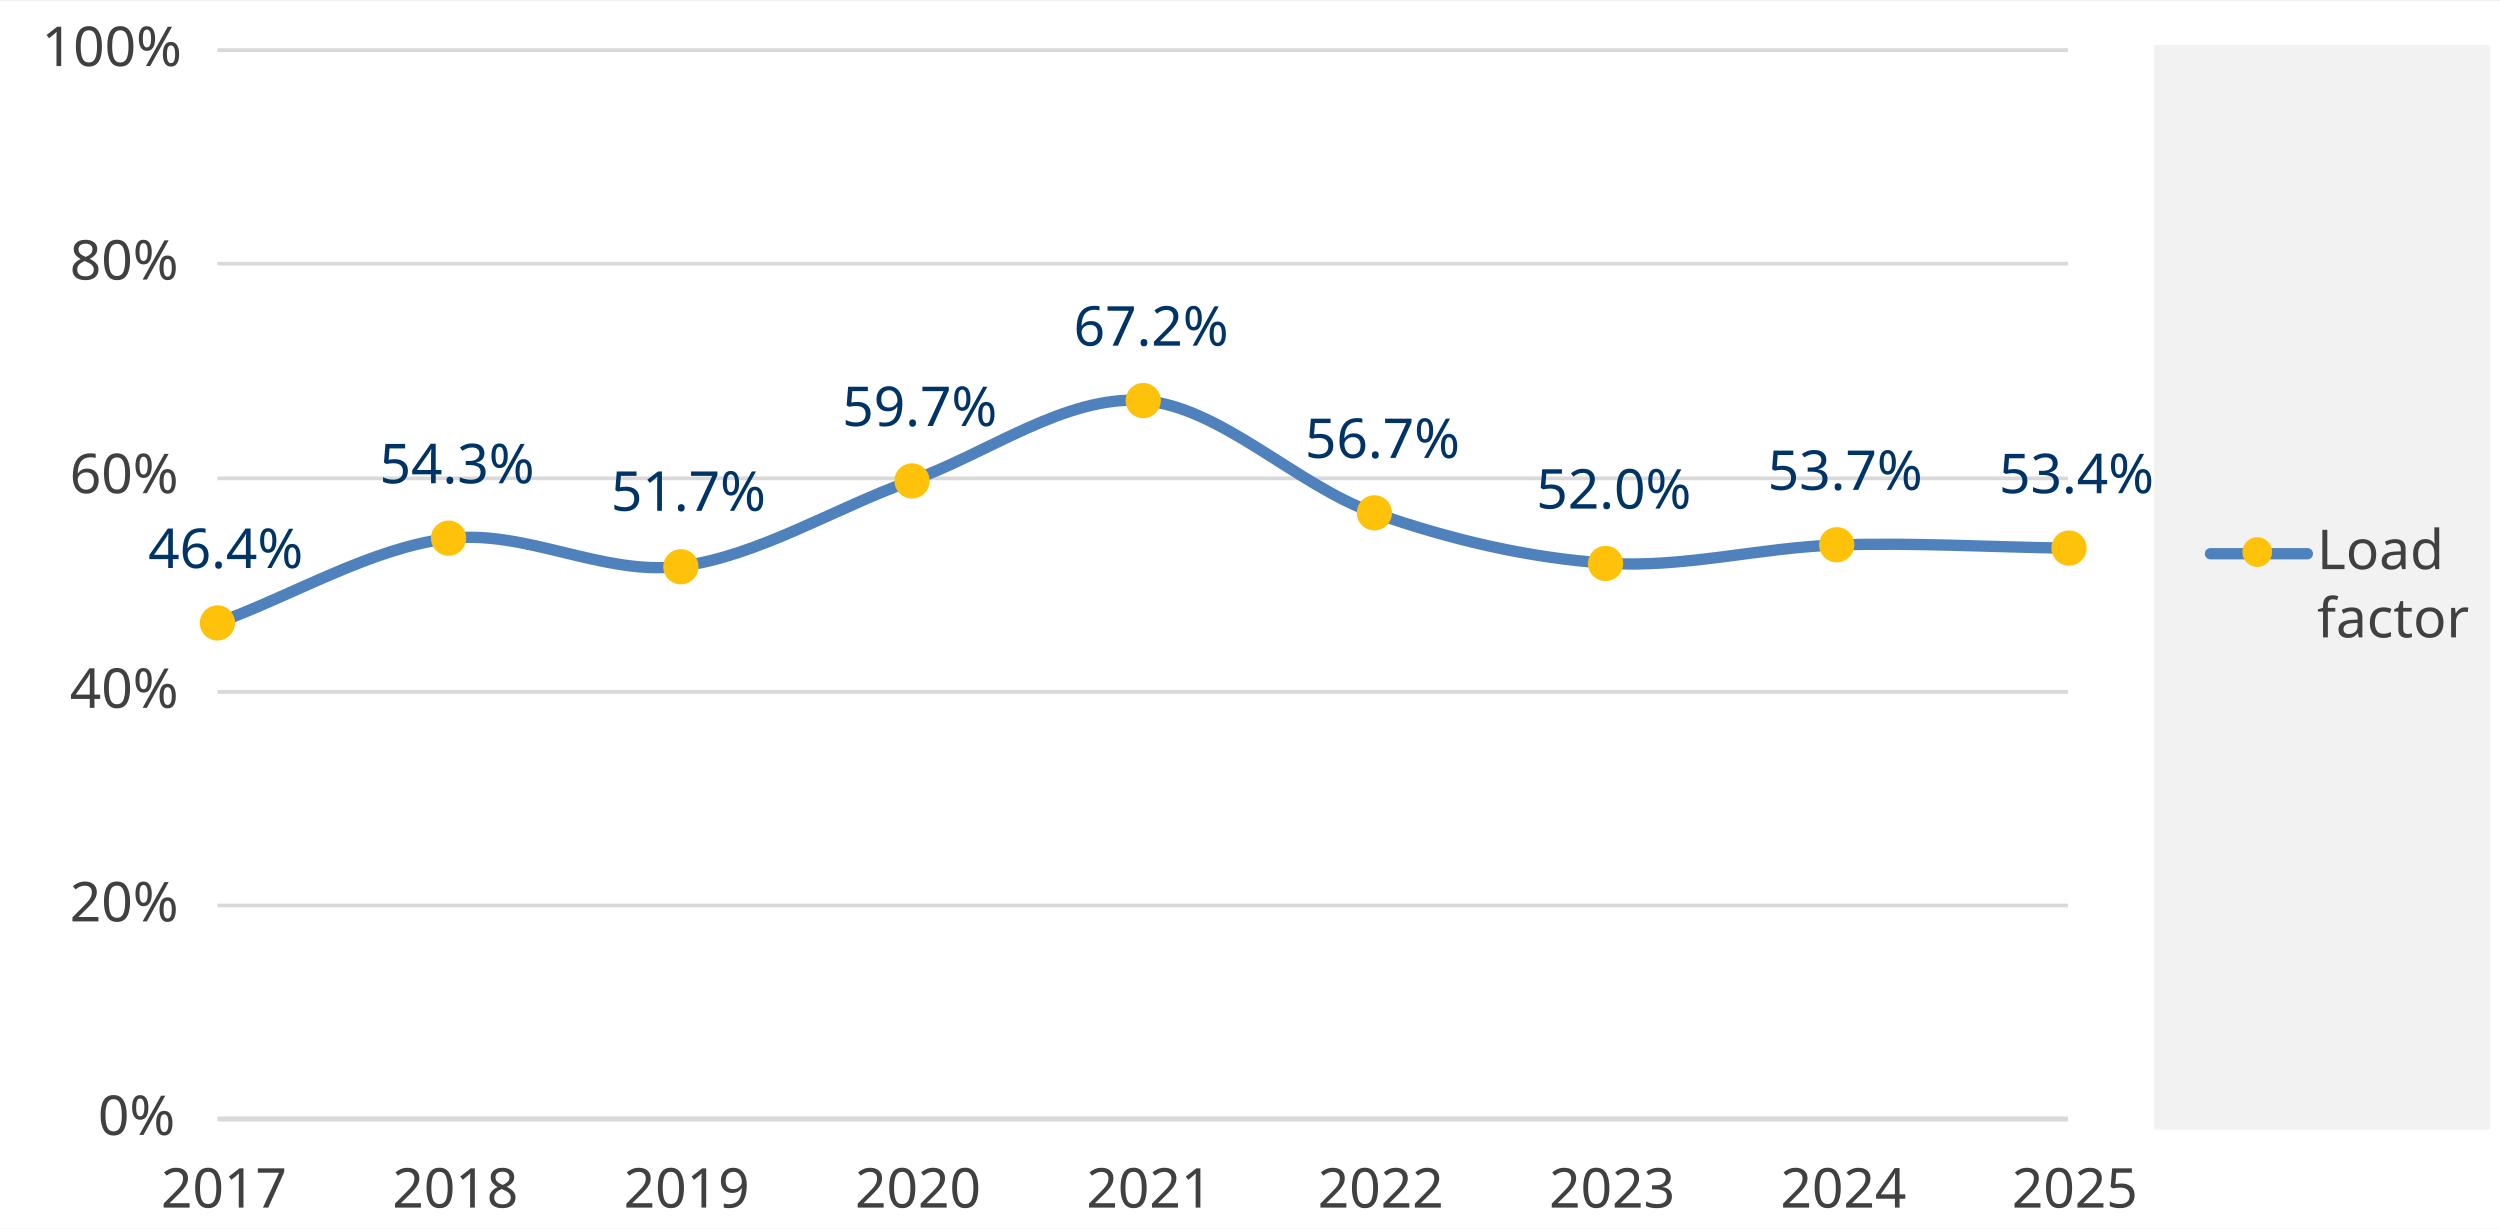
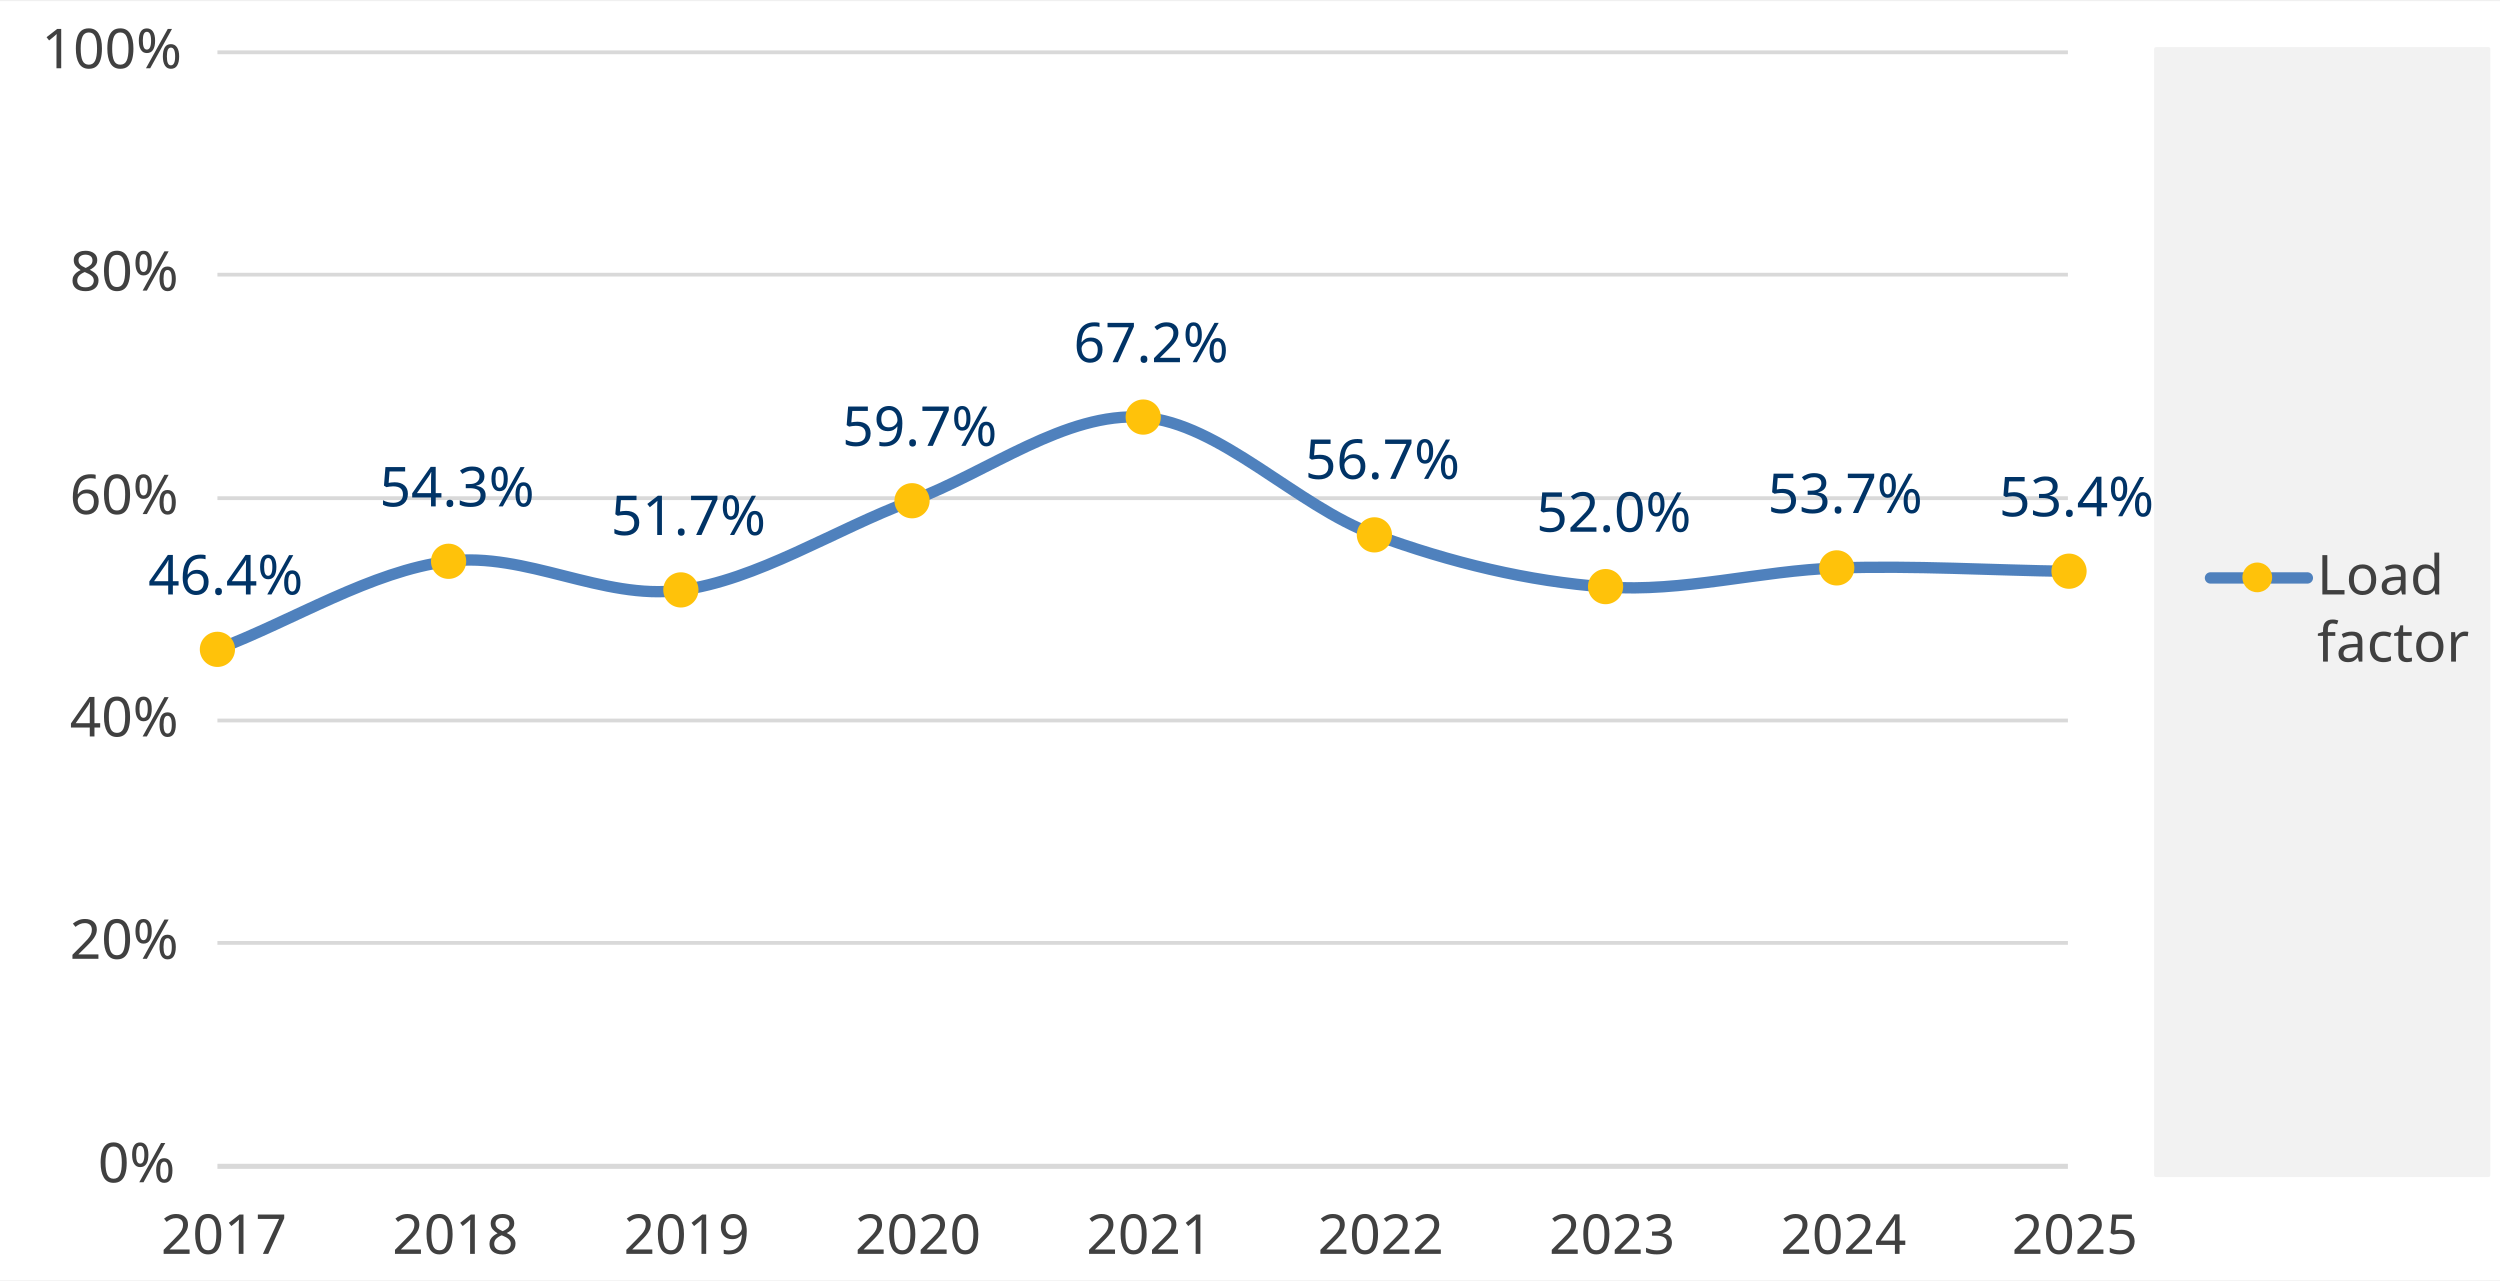
- <svg xmlns="http://www.w3.org/2000/svg" width="2271" height="1116" xml:space="preserve" overflow="hidden">
+ <svg xmlns="http://www.w3.org/2000/svg" width="2271" height="1163" xml:space="preserve" overflow="hidden">
  <defs>
    <clipPath id="clip0">
-       <rect x="688" y="50" width="2271" height="1116" />
+       <rect x="677" y="50" width="2271" height="1163" />
    </clipPath>
  </defs>
-   <g clip-path="url(#clip0)" transform="translate(-688 -50)">
-     <rect x="688" y="51" width="2271" height="1115" fill="#FFFFFF" />
+   <g clip-path="url(#clip0)" transform="translate(-677 -50)">
+     <rect x="677" y="51" width="2271" height="1162" fill="#FFFFFF" />
    <g>
-       <path d="M885.5 872.529 2566.5 872.529M885.5 678.522 2566.5 678.522M885.5 484.516 2566.5 484.516M885.5 289.51 2566.5 289.51M885.5 95.5 2566.5 95.5" stroke="#D9D9D9" stroke-width="3.438" stroke-linejoin="round" stroke-miterlimit="10" fill="none" />
+       <path d="M874.5 906.53 2555.5 906.53M874.5 704.523 2555.5 704.523M874.5 502.517 2555.5 502.517M874.5 299.51 2555.5 299.51M874.5 97.5 2555.5 97.5" stroke="#D9D9D9" stroke-width="3.438" stroke-linejoin="round" stroke-miterlimit="10" fill="none" />
    </g>
    <g>
-       <path d="M885.5 1066.5 2566.5 1066.5" stroke="#D9D9D9" stroke-width="4.583" stroke-linejoin="round" stroke-miterlimit="10" fill="none" fill-rule="evenodd" />
+       <path d="M874.5 1109.5 2555.5 1109.5" stroke="#D9D9D9" stroke-width="4.583" stroke-linejoin="round" stroke-miterlimit="10" fill="none" fill-rule="evenodd" />
    </g>
    <g>
-       <path d="M885 616C955.083 590.408 1025.17 547.81 1095.25 539.226 1165.33 530.641 1235.42 573.24 1305.5 564.493 1375.58 555.746 1445.67 511.852 1515.75 486.746 1585.83 461.641 1655.92 409 1726 413.859 1796.08 418.718 1866.17 491.281 1936.25 515.901 2006.33 540.521 2076.42 556.718 2146.5 561.578 2216.58 566.437 2286.67 547.324 2356.75 545.056 2426.83 542.789 2496.92 547 2567 547.972" stroke="#4F81BD" stroke-width="10.312" stroke-linecap="round" stroke-linejoin="round" stroke-miterlimit="10" fill="none" />
+       <path d="M874 640C944.083 613.296 1014.17 568.845 1084.25 559.887 1154.33 550.93 1224.42 595.38 1294.5 586.253 1364.58 577.127 1434.67 531.324 1504.75 505.127 1574.83 478.929 1644.92 424 1715 429.07 1785.08 434.14 1855.17 509.859 1925.25 535.549 1995.33 561.239 2065.42 578.141 2135.5 583.211 2205.58 588.282 2275.67 568.338 2345.75 565.972 2415.83 563.606 2485.92 568 2556 569.014" stroke="#4F81BD" stroke-width="10.312" stroke-linecap="round" stroke-linejoin="round" stroke-miterlimit="10" fill="none" />
    </g>
    <g>
-       <path d="M901.5 615.875C901.5 624.712 894.336 631.875 885.5 631.875 876.664 631.875 869.5 624.712 869.5 615.875 869.5 607.039 876.664 599.875 885.5 599.875 894.336 599.875 901.5 607.039 901.5 615.875Z" fill="#FFC20A" />
-       <path d="M1111.5 538.875C1111.5 547.712 1104.34 554.875 1095.5 554.875 1086.66 554.875 1079.5 547.712 1079.5 538.875 1079.5 530.039 1086.66 522.875 1095.5 522.875 1104.34 522.875 1111.5 530.039 1111.5 538.875Z" fill="#FFC20A" />
-       <path d="M1322.5 564.875C1322.5 573.711 1315.34 580.875 1306.5 580.875 1297.66 580.875 1290.5 573.711 1290.5 564.875 1290.5 556.038 1297.66 548.875 1306.5 548.875 1315.34 548.875 1322.5 556.038 1322.5 564.875Z" fill="#FFC20A" />
-       <path d="M1532.5 486.875C1532.5 495.711 1525.34 502.875 1516.5 502.875 1507.66 502.875 1500.5 495.711 1500.5 486.875 1500.5 478.038 1507.66 470.875 1516.5 470.875 1525.34 470.875 1532.5 478.038 1532.5 486.875Z" fill="#FFC20A" />
-       <path d="M1742.5 413.875C1742.5 422.711 1735.34 429.875 1726.5 429.875 1717.66 429.875 1710.5 422.711 1710.5 413.875 1710.5 405.039 1717.66 397.875 1726.5 397.875 1735.34 397.875 1742.5 405.039 1742.5 413.875Z" fill="#FFC20A" />
-       <path d="M1952.5 515.875C1952.5 524.712 1945.34 531.875 1936.5 531.875 1927.66 531.875 1920.5 524.712 1920.5 515.875 1920.5 507.039 1927.66 499.875 1936.5 499.875 1945.34 499.875 1952.5 507.039 1952.5 515.875Z" fill="#FFC20A" />
-       <path d="M2162.5 561.875C2162.5 570.711 2155.34 577.875 2146.5 577.875 2137.66 577.875 2130.5 570.711 2130.5 561.875 2130.5 553.038 2137.66 545.875 2146.5 545.875 2155.34 545.875 2162.5 553.038 2162.5 561.875Z" fill="#FFC20A" />
-       <path d="M2372.5 544.875C2372.5 553.711 2365.34 560.875 2356.5 560.875 2347.66 560.875 2340.5 553.711 2340.5 544.875 2340.5 536.039 2347.66 528.875 2356.5 528.875 2365.34 528.875 2372.5 536.039 2372.5 544.875Z" fill="#FFC20A" />
-       <path d="M2583.5 547.875C2583.5 556.711 2576.34 563.875 2567.5 563.875 2558.66 563.875 2551.5 556.711 2551.5 547.875 2551.5 539.039 2558.66 531.875 2567.5 531.875 2576.34 531.875 2583.5 539.039 2583.5 547.875Z" fill="#FFC20A" />
+       <path d="M890.5 639.875C890.5 648.711 883.336 655.875 874.5 655.875 865.664 655.875 858.5 648.711 858.5 639.875 858.5 631.038 865.664 623.875 874.5 623.875 883.336 623.875 890.5 631.038 890.5 639.875Z" fill="#FFC20A" />
+       <path d="M1100.5 559.875C1100.5 568.712 1093.34 575.875 1084.5 575.875 1075.66 575.875 1068.5 568.712 1068.5 559.875 1068.5 551.039 1075.66 543.875 1084.5 543.875 1093.34 543.875 1100.5 551.039 1100.5 559.875Z" fill="#FFC20A" />
+       <path d="M1311.5 585.875C1311.5 594.711 1304.34 601.875 1295.5 601.875 1286.66 601.875 1279.5 594.711 1279.5 585.875 1279.5 577.038 1286.66 569.875 1295.5 569.875 1304.34 569.875 1311.5 577.038 1311.5 585.875Z" fill="#FFC20A" />
+       <path d="M1521.5 504.875C1521.5 513.712 1514.34 520.875 1505.5 520.875 1496.66 520.875 1489.5 513.712 1489.5 504.875 1489.5 496.039 1496.66 488.875 1505.5 488.875 1514.34 488.875 1521.5 496.039 1521.5 504.875Z" fill="#FFC20A" />
+       <path d="M1731.5 428.875C1731.5 437.712 1724.34 444.875 1715.5 444.875 1706.66 444.875 1699.5 437.712 1699.5 428.875 1699.5 420.039 1706.66 412.875 1715.5 412.875 1724.34 412.875 1731.5 420.039 1731.5 428.875Z" fill="#FFC20A" />
+       <path d="M1941.5 535.875C1941.5 544.711 1934.34 551.875 1925.5 551.875 1916.66 551.875 1909.5 544.711 1909.5 535.875 1909.5 527.039 1916.66 519.875 1925.5 519.875 1934.34 519.875 1941.5 527.039 1941.5 535.875Z" fill="#FFC20A" />
+       <path d="M2151.5 582.875C2151.5 591.712 2144.34 598.875 2135.5 598.875 2126.66 598.875 2119.5 591.712 2119.5 582.875 2119.5 574.039 2126.66 566.875 2135.5 566.875 2144.34 566.875 2151.5 574.039 2151.5 582.875Z" fill="#FFC20A" />
+       <path d="M2361.5 565.875C2361.5 574.711 2354.34 581.875 2345.5 581.875 2336.66 581.875 2329.5 574.711 2329.5 565.875 2329.5 557.038 2336.66 549.875 2345.5 549.875 2354.34 549.875 2361.5 557.038 2361.5 565.875Z" fill="#FFC20A" />
+       <path d="M2572.5 568.875C2572.5 577.711 2565.34 584.875 2556.5 584.875 2547.66 584.875 2540.5 577.711 2540.5 568.875 2540.5 560.039 2547.66 552.875 2556.5 552.875 2565.34 552.875 2572.5 560.039 2572.5 568.875Z" fill="#FFC20A" />
    </g>
    <g>
-       <text fill="#003366" font-family="Calibri,Calibri_MSFontService,sans-serif" font-weight="400" font-size="50" transform="matrix(1 0 0 1 822.623 566)">46.4%</text>
+       <text fill="#003366" font-family="Calibri,Calibri_MSFontService,sans-serif" font-weight="400" font-size="50" transform="matrix(1 0 0 1 811.623 590)">46.4%</text>
    </g>
    <g>
-       <text fill="#003366" font-family="Calibri,Calibri_MSFontService,sans-serif" font-weight="400" font-size="50" transform="matrix(1 0 0 1 1032.79 489)">54.3%</text>
+       <text fill="#003366" font-family="Calibri,Calibri_MSFontService,sans-serif" font-weight="400" font-size="50" transform="matrix(1 0 0 1 1021.79 510)">54.3%</text>
    </g>
    <g>
-       <text fill="#003366" font-family="Calibri,Calibri_MSFontService,sans-serif" font-weight="400" font-size="50" transform="matrix(1 0 0 1 1242.95 514)">51.7%</text>
+       <text fill="#003366" font-family="Calibri,Calibri_MSFontService,sans-serif" font-weight="400" font-size="50" transform="matrix(1 0 0 1 1231.95 536)">51.7%</text>
    </g>
    <g>
-       <text fill="#003366" font-family="Calibri,Calibri_MSFontService,sans-serif" font-weight="400" font-size="50" transform="matrix(1 0 0 1 1453.11 437)">59.7%</text>
+       <text fill="#003366" font-family="Calibri,Calibri_MSFontService,sans-serif" font-weight="400" font-size="50" transform="matrix(1 0 0 1 1442.11 455)">59.7%</text>
    </g>
    <g>
-       <text fill="#003366" font-family="Calibri,Calibri_MSFontService,sans-serif" font-weight="400" font-size="50" transform="matrix(1 0 0 1 1663.28 364)">67.2%</text>
+       <text fill="#003366" font-family="Calibri,Calibri_MSFontService,sans-serif" font-weight="400" font-size="50" transform="matrix(1 0 0 1 1652.28 379)">67.2%</text>
    </g>
    <g>
-       <text fill="#003366" font-family="Calibri,Calibri_MSFontService,sans-serif" font-weight="400" font-size="50" transform="matrix(1 0 0 1 1873.44 466)">56.7%</text>
+       <text fill="#003366" font-family="Calibri,Calibri_MSFontService,sans-serif" font-weight="400" font-size="50" transform="matrix(1 0 0 1 1862.44 485)">56.7%</text>
    </g>
    <g>
-       <text fill="#003366" font-family="Calibri,Calibri_MSFontService,sans-serif" font-weight="400" font-size="50" transform="matrix(1 0 0 1 2083.6 512)">52.0%</text>
+       <text fill="#003366" font-family="Calibri,Calibri_MSFontService,sans-serif" font-weight="400" font-size="50" transform="matrix(1 0 0 1 2072.6 533)">52.0%</text>
    </g>
    <g>
-       <text fill="#003366" font-family="Calibri,Calibri_MSFontService,sans-serif" font-weight="400" font-size="50" transform="matrix(1 0 0 1 2293.77 495)">53.7%</text>
+       <text fill="#003366" font-family="Calibri,Calibri_MSFontService,sans-serif" font-weight="400" font-size="50" transform="matrix(1 0 0 1 2282.77 516)">53.7%</text>
    </g>
    <g>
-       <text fill="#003366" font-family="Calibri,Calibri_MSFontService,sans-serif" font-weight="400" font-size="50" transform="matrix(1 0 0 1 2503.93 498)">53.4%</text>
+       <text fill="#003366" font-family="Calibri,Calibri_MSFontService,sans-serif" font-weight="400" font-size="50" transform="matrix(1 0 0 1 2492.93 519)">53.4%</text>
    </g>
    <g>
-       <text fill="#404040" font-family="Calibri,Calibri_MSFontService,sans-serif" font-weight="400" font-size="50" transform="matrix(1 0 0 1 776.953 1081)">0%</text>
+       <text fill="#404040" font-family="Calibri,Calibri_MSFontService,sans-serif" font-weight="400" font-size="50" transform="matrix(1 0 0 1 765.953 1124)">0%</text>
    </g>
    <g>
-       <text fill="#404040" font-family="Calibri,Calibri_MSFontService,sans-serif" font-weight="400" font-size="50" transform="matrix(1 0 0 1 751.401 887)">20%</text>
+       <text fill="#404040" font-family="Calibri,Calibri_MSFontService,sans-serif" font-weight="400" font-size="50" transform="matrix(1 0 0 1 740.401 921)">20%</text>
    </g>
    <g>
-       <text fill="#404040" font-family="Calibri,Calibri_MSFontService,sans-serif" font-weight="400" font-size="50" transform="matrix(1 0 0 1 751.401 693)">40%</text>
+       <text fill="#404040" font-family="Calibri,Calibri_MSFontService,sans-serif" font-weight="400" font-size="50" transform="matrix(1 0 0 1 740.401 719)">40%</text>
    </g>
    <g>
-       <text fill="#404040" font-family="Calibri,Calibri_MSFontService,sans-serif" font-weight="400" font-size="50" transform="matrix(1 0 0 1 751.401 498)">60%</text>
+       <text fill="#404040" font-family="Calibri,Calibri_MSFontService,sans-serif" font-weight="400" font-size="50" transform="matrix(1 0 0 1 740.401 517)">60%</text>
    </g>
    <g>
-       <text fill="#404040" font-family="Calibri,Calibri_MSFontService,sans-serif" font-weight="400" font-size="50" transform="matrix(1 0 0 1 751.401 304)">80%</text>
+       <text fill="#404040" font-family="Calibri,Calibri_MSFontService,sans-serif" font-weight="400" font-size="50" transform="matrix(1 0 0 1 740.401 314)">80%</text>
    </g>
    <g>
-       <text fill="#404040" font-family="Calibri,Calibri_MSFontService,sans-serif" font-weight="400" font-size="50" transform="matrix(1 0 0 1 725.849 110)">100%</text>
+       <text fill="#404040" font-family="Calibri,Calibri_MSFontService,sans-serif" font-weight="400" font-size="50" transform="matrix(1 0 0 1 714.849 112)">100%</text>
    </g>
    <g>
-       <text fill="#404040" font-family="Calibri,Calibri_MSFontService,sans-serif" font-weight="400" font-size="50" transform="matrix(1 0 0 1 834.23 1147)">2017</text>
+       <text fill="#404040" font-family="Calibri,Calibri_MSFontService,sans-serif" font-weight="400" font-size="50" transform="matrix(1 0 0 1 823.23 1189)">2017</text>
    </g>
    <g>
-       <text fill="#404040" font-family="Calibri,Calibri_MSFontService,sans-serif" font-weight="400" font-size="50" transform="matrix(1 0 0 1 1044.39 1147)">2018</text>
+       <text fill="#404040" font-family="Calibri,Calibri_MSFontService,sans-serif" font-weight="400" font-size="50" transform="matrix(1 0 0 1 1033.39 1189)">2018</text>
    </g>
    <g>
-       <text fill="#404040" font-family="Calibri,Calibri_MSFontService,sans-serif" font-weight="400" font-size="50" transform="matrix(1 0 0 1 1254.56 1147)">2019</text>
+       <text fill="#404040" font-family="Calibri,Calibri_MSFontService,sans-serif" font-weight="400" font-size="50" transform="matrix(1 0 0 1 1243.56 1189)">2019</text>
    </g>
    <g>
-       <text fill="#404040" font-family="Calibri,Calibri_MSFontService,sans-serif" font-weight="400" font-size="50" transform="matrix(1 0 0 1 1464.72 1147)">2020</text>
+       <text fill="#404040" font-family="Calibri,Calibri_MSFontService,sans-serif" font-weight="400" font-size="50" transform="matrix(1 0 0 1 1453.72 1189)">2020</text>
    </g>
    <g>
-       <text fill="#404040" font-family="Calibri,Calibri_MSFontService,sans-serif" font-weight="400" font-size="50" transform="matrix(1 0 0 1 1674.88 1147)">2021</text>
+       <text fill="#404040" font-family="Calibri,Calibri_MSFontService,sans-serif" font-weight="400" font-size="50" transform="matrix(1 0 0 1 1663.88 1189)">2021</text>
    </g>
    <g>
-       <text fill="#404040" font-family="Calibri,Calibri_MSFontService,sans-serif" font-weight="400" font-size="50" transform="matrix(1 0 0 1 1885.05 1147)">2022</text>
+       <text fill="#404040" font-family="Calibri,Calibri_MSFontService,sans-serif" font-weight="400" font-size="50" transform="matrix(1 0 0 1 1874.05 1189)">2022</text>
    </g>
    <g>
-       <text fill="#404040" font-family="Calibri,Calibri_MSFontService,sans-serif" font-weight="400" font-size="50" transform="matrix(1 0 0 1 2095.21 1147)">2023</text>
+       <text fill="#404040" font-family="Calibri,Calibri_MSFontService,sans-serif" font-weight="400" font-size="50" transform="matrix(1 0 0 1 2084.21 1189)">2023</text>
    </g>
    <g>
-       <text fill="#404040" font-family="Calibri,Calibri_MSFontService,sans-serif" font-weight="400" font-size="50" transform="matrix(1 0 0 1 2305.37 1147)">2024</text>
+       <text fill="#404040" font-family="Calibri,Calibri_MSFontService,sans-serif" font-weight="400" font-size="50" transform="matrix(1 0 0 1 2294.37 1189)">2024</text>
    </g>
    <g>
-       <text fill="#404040" font-family="Calibri,Calibri_MSFontService,sans-serif" font-weight="400" font-size="50" transform="matrix(1 0 0 1 2515.54 1147)">2025</text>
+       <text fill="#404040" font-family="Calibri,Calibri_MSFontService,sans-serif" font-weight="400" font-size="50" transform="matrix(1 0 0 1 2504.54 1189)">2025</text>
    </g>
    <g>
-       <rect x="2646.5" y="92.5" width="302" height="982" stroke="#F2F2F2" stroke-width="3.438" stroke-linejoin="round" stroke-miterlimit="10" fill="#F2F2F2" />
+       <rect x="2635.5" y="94.5" width="302" height="1023" stroke="#F2F2F2" stroke-width="3.438" stroke-linejoin="round" stroke-miterlimit="10" fill="#F2F2F2" />
    </g>
    <g>
-       <path d="M2696 553 2784 553" stroke="#4F81BD" stroke-width="10.312" stroke-linecap="round" stroke-linejoin="round" stroke-miterlimit="10" fill="none" fill-rule="evenodd" />
+       <path d="M2685 575 2773 575" stroke="#4F81BD" stroke-width="10.312" stroke-linecap="round" stroke-linejoin="round" stroke-miterlimit="10" fill="none" fill-rule="evenodd" />
    </g>
    <g>
-       <path d="M2752 551.5C2752 558.956 2745.96 565 2738.5 565 2731.04 565 2725 558.956 2725 551.5 2725 544.044 2731.04 538 2738.5 538 2745.96 538 2752 544.044 2752 551.5Z" fill="#FFC20A" />
+       <path d="M2741 574.5C2741 581.956 2734.96 588 2727.5 588 2720.04 588 2714 581.956 2714 574.5 2714 567.044 2720.04 561 2727.5 561 2734.96 561 2741 567.044 2741 574.5Z" fill="#FFC20A" />
    </g>
    <g>
-       <text fill="#404040" font-family="Calibri,Calibri_MSFontService,sans-serif" font-weight="400" font-size="50" transform="matrix(1 0 0 1 2792.79 567)">Load</text>
+       <text fill="#404040" font-family="Calibri,Calibri_MSFontService,sans-serif" font-weight="400" font-size="50" transform="matrix(1 0 0 1 2781.79 590)">Load</text>
    </g>
    <g>
-       <text fill="#404040" font-family="Calibri,Calibri_MSFontService,sans-serif" font-weight="400" font-size="50" transform="matrix(1 0 0 1 2792.79 629)">factor</text>
+       <text fill="#404040" font-family="Calibri,Calibri_MSFontService,sans-serif" font-weight="400" font-size="50" transform="matrix(1 0 0 1 2781.79 651)">factor</text>
    </g>
  </g>
</svg>
